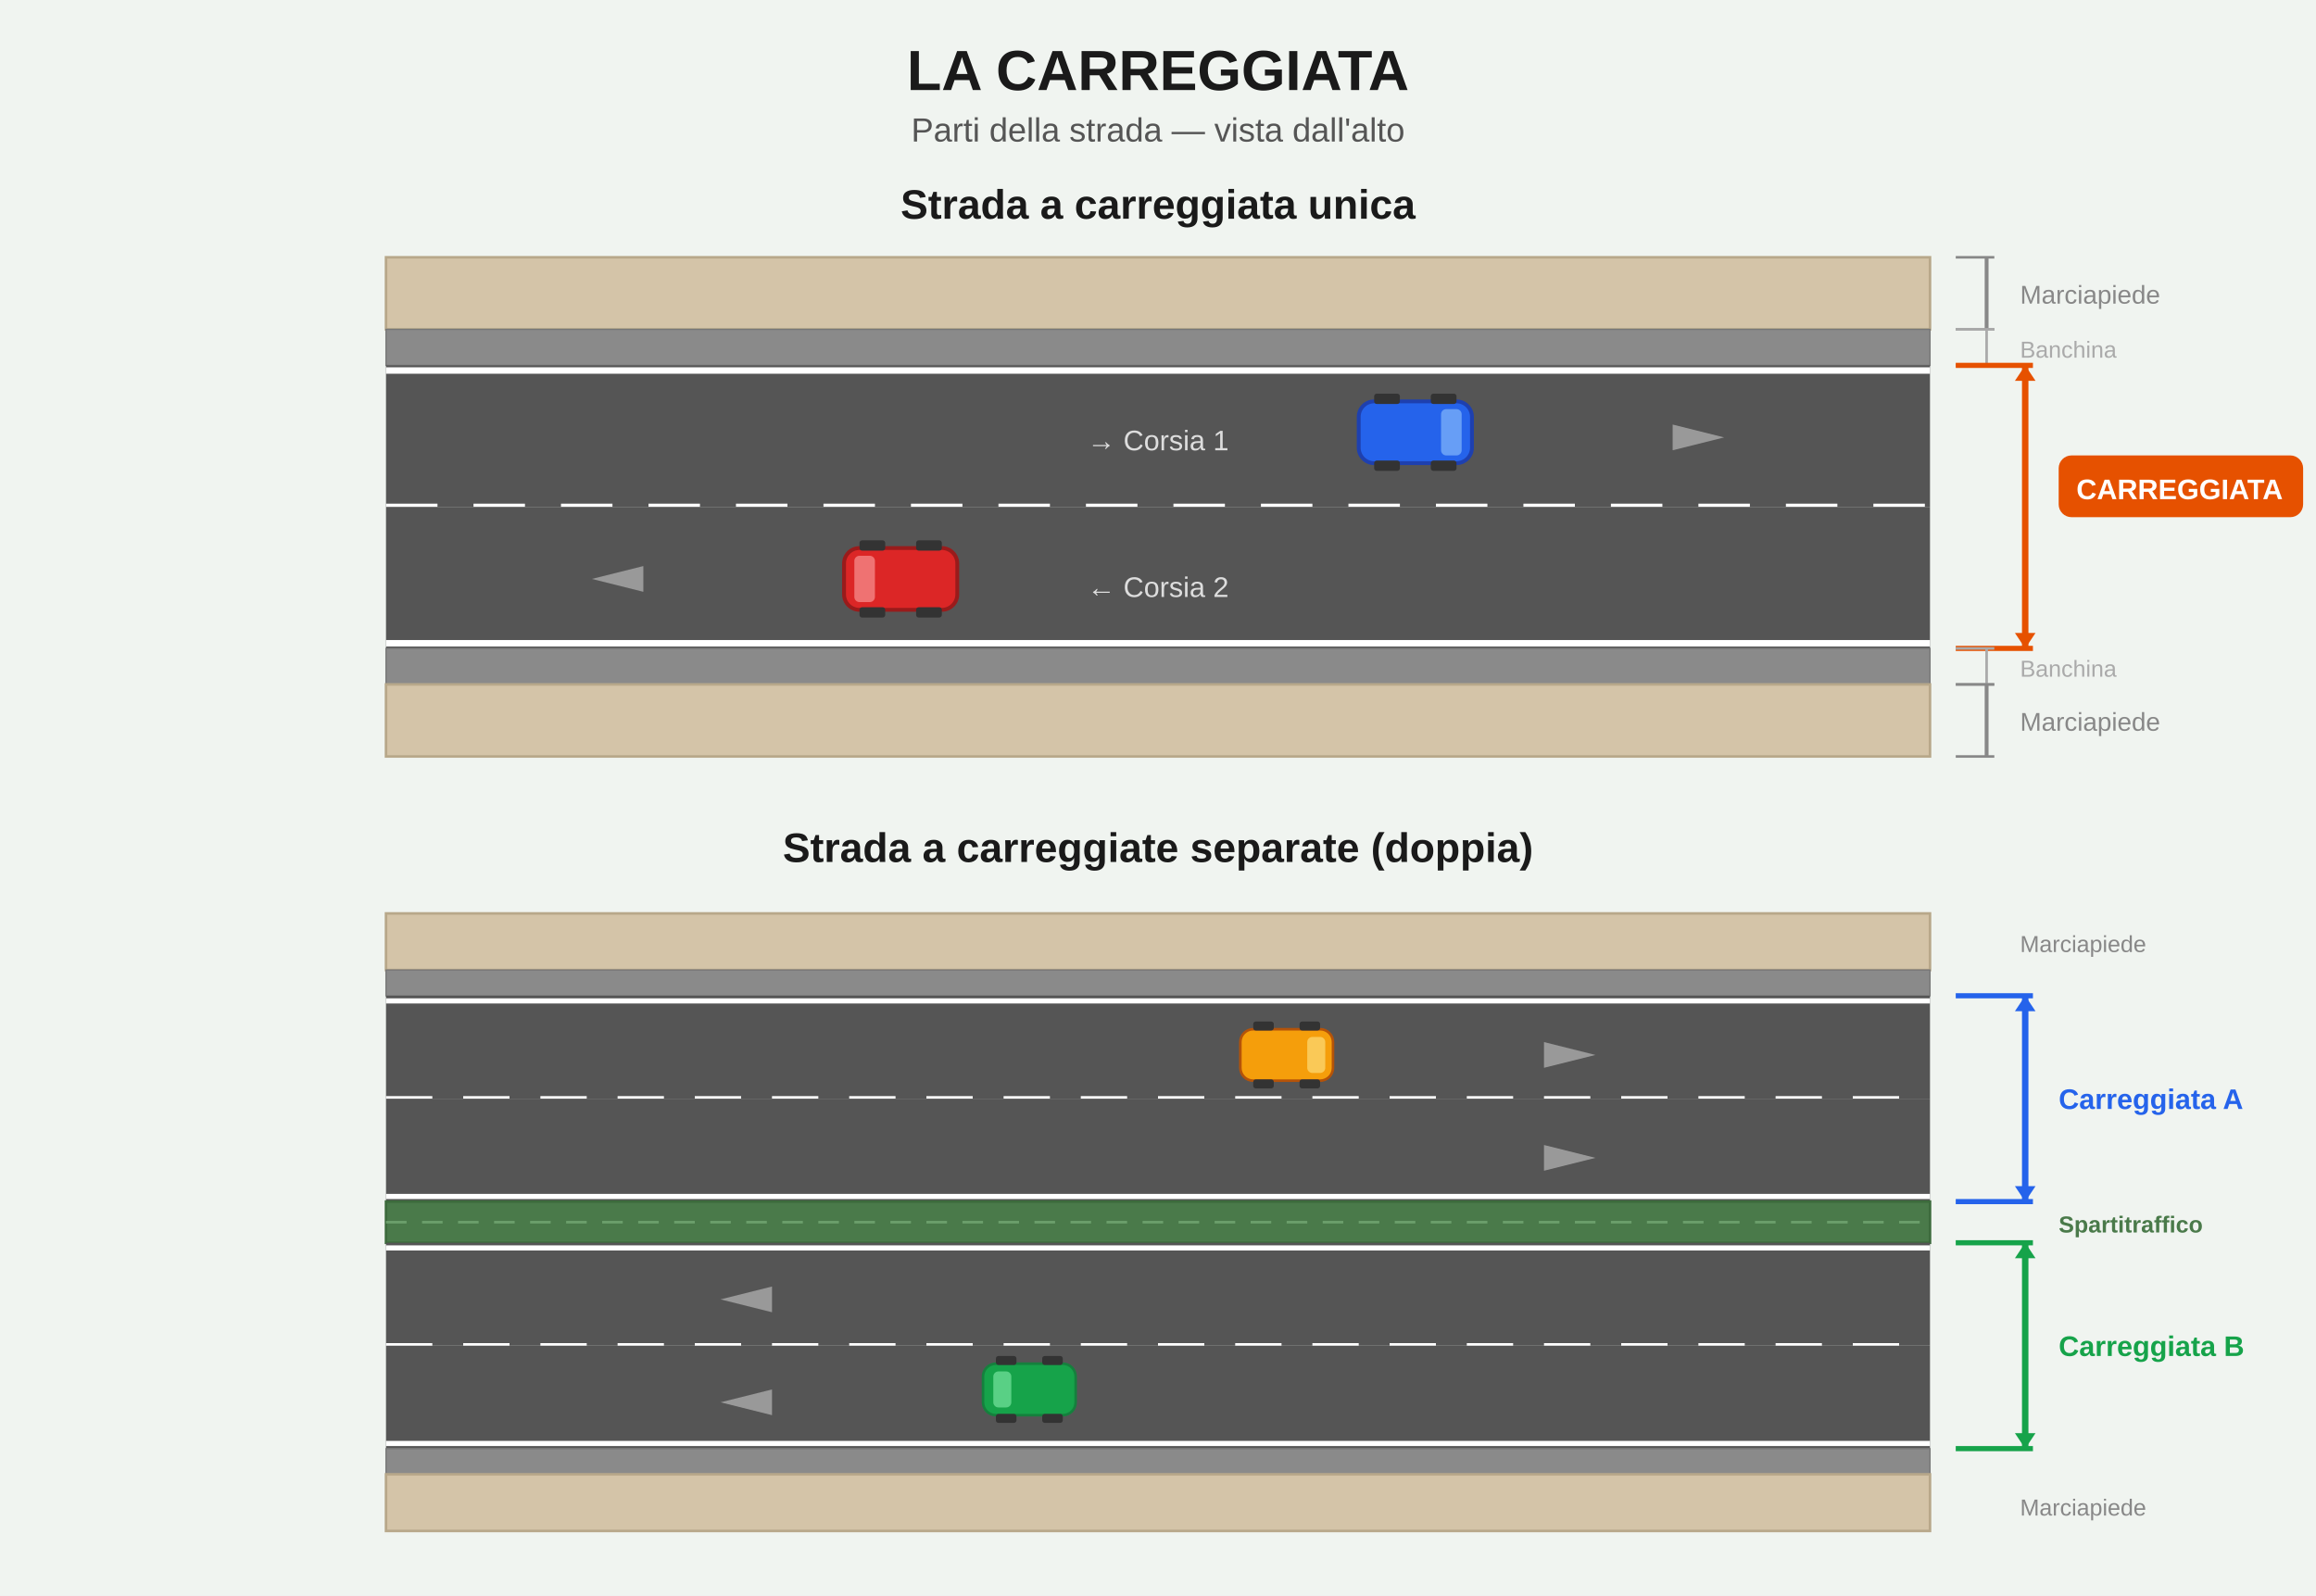
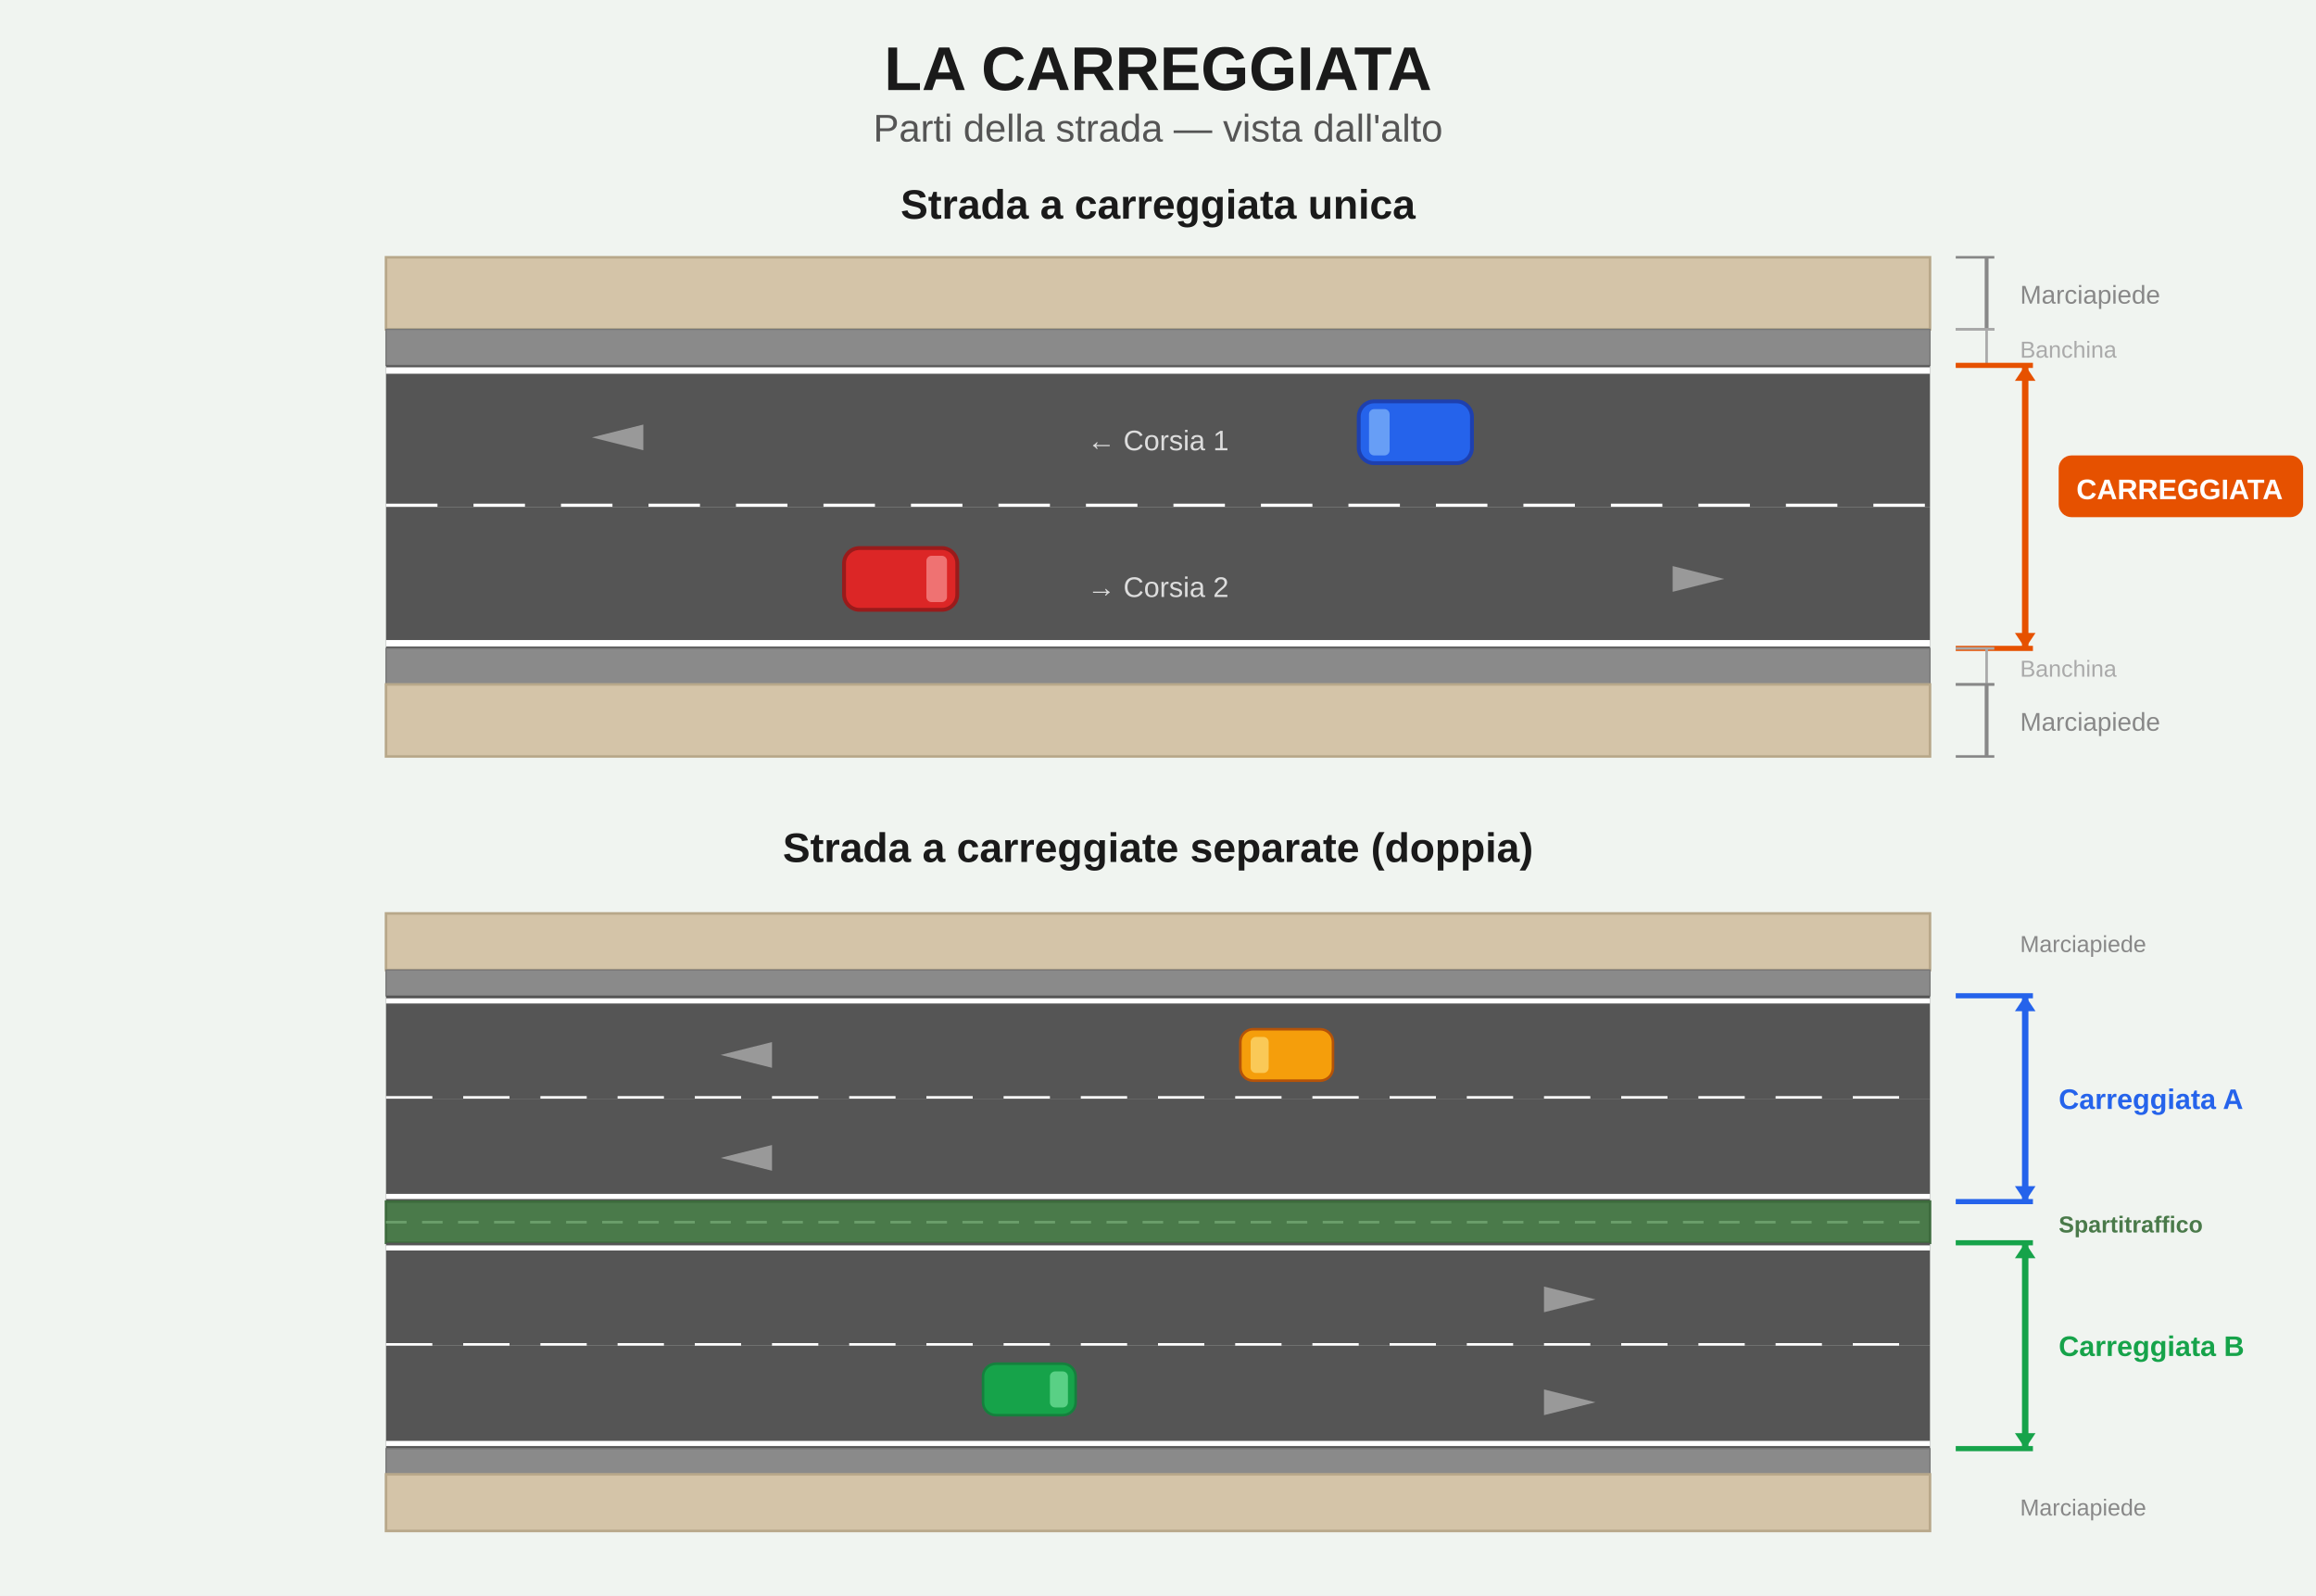
<svg xmlns="http://www.w3.org/2000/svg" viewBox="0 0 900 620" font-family="Arial, sans-serif">
  <rect width="900" height="620" fill="#f0f4f0" />
-   <text x="450" y="35" text-anchor="middle" fill="#1a1a1a" font-size="22" font-weight="bold">LA CARREGGIATA</text>
-   <text x="450" y="55" text-anchor="middle" fill="#555" font-size="13">Parti della strada — vista dall'alto</text>
+   <text x="450" y="35" text-anchor="middle" fill="#1a1a1a" font-size="24" font-weight="bold">LA CARREGGIATA</text>
+   <text x="450" y="55" text-anchor="middle" fill="#555" font-size="15">Parti della strada — vista dall'alto</text>
  <text x="450" y="85" text-anchor="middle" fill="#1a1a1a" font-size="16" font-weight="bold">Strada a carreggiata unica</text>
  <rect x="150" y="100" width="600" height="28" fill="#d4c4a8" stroke="#b8a88a" stroke-width="1" />
  <rect x="150" y="128" width="600" height="14" fill="#8a8a8a" stroke="#777" stroke-width="0.5" />
  <rect x="150" y="142" width="600" height="55" fill="#555" />
  <line x1="150" y1="144" x2="750" y2="144" stroke="#fff" stroke-width="2.5" />
  <line x1="150" y1="197" x2="750" y2="197" stroke="#fff" stroke-width="2.5" stroke-dasharray="20,14" />
  <rect x="150" y="197" width="600" height="55" fill="#555" />
  <line x1="150" y1="250" x2="750" y2="250" stroke="#fff" stroke-width="2.5" />
  <rect x="150" y="252" width="600" height="14" fill="#8a8a8a" stroke="#777" stroke-width="0.5" />
  <rect x="150" y="266" width="600" height="28" fill="#d4c4a8" stroke="#b8a88a" stroke-width="1" />
  <g opacity="0.4">
-     <polygon points="650,165 670,170 650,175" fill="#fff" />
-     <polygon points="250,220 230,225 250,230" fill="#fff" />
+     <polygon points="250,165 230,170 250,175" fill="#fff" />
+     <polygon points="650,220 670,225 650,230" fill="#fff" />
  </g>
  <g transform="translate(550, 168)">
    <rect x="-22" y="-12" width="44" height="24" rx="6" fill="#2563eb" stroke="#1e40af" stroke-width="1.5" />
-     <rect x="10" y="-9" width="8" height="18" rx="2" fill="#93c5fd" opacity="0.6" />
-     <rect x="-16" y="-15" width="10" height="4" rx="1" fill="#333" />
-     <rect x="-16" y="11" width="10" height="4" rx="1" fill="#333" />
-     <rect x="6" y="-15" width="10" height="4" rx="1" fill="#333" />
-     <rect x="6" y="11" width="10" height="4" rx="1" fill="#333" />
+     <rect x="-18" y="-9" width="8" height="18" rx="2" fill="#93c5fd" opacity="0.6" />
  </g>
  <g transform="translate(350, 225)">
    <rect x="-22" y="-12" width="44" height="24" rx="6" fill="#dc2626" stroke="#991b1b" stroke-width="1.5" />
-     <rect x="-18" y="-9" width="8" height="18" rx="2" fill="#fca5a5" opacity="0.6" />
-     <rect x="-16" y="-15" width="10" height="4" rx="1" fill="#333" />
-     <rect x="-16" y="11" width="10" height="4" rx="1" fill="#333" />
-     <rect x="6" y="-15" width="10" height="4" rx="1" fill="#333" />
-     <rect x="6" y="11" width="10" height="4" rx="1" fill="#333" />
+     <rect x="10" y="-9" width="8" height="18" rx="2" fill="#fca5a5" opacity="0.6" />
  </g>
  <line x1="760" y1="100" x2="775" y2="100" stroke="#888" stroke-width="1" />
  <line x1="760" y1="128" x2="775" y2="128" stroke="#888" stroke-width="1" />
  <line x1="772" y1="100" x2="772" y2="128" stroke="#888" stroke-width="1.5" />
  <text x="785" y="118" fill="#888" font-size="10">Marciapiede</text>
  <line x1="760" y1="128" x2="775" y2="128" stroke="#aaa" stroke-width="1" />
  <line x1="760" y1="142" x2="775" y2="142" stroke="#aaa" stroke-width="1" />
  <line x1="772" y1="128" x2="772" y2="142" stroke="#aaa" stroke-width="1" />
  <text x="785" y="139" fill="#aaa" font-size="9">Banchina</text>
  <line x1="760" y1="142" x2="790" y2="142" stroke="#e65100" stroke-width="2" />
  <line x1="760" y1="252" x2="790" y2="252" stroke="#e65100" stroke-width="2" />
  <line x1="787" y1="142" x2="787" y2="252" stroke="#e65100" stroke-width="2.5" />
  <polygon points="783,148 787,142 791,148" fill="#e65100" />
  <polygon points="783,246 787,252 791,246" fill="#e65100" />
  <rect x="800" y="177" width="95" height="24" rx="5" fill="#e65100" />
  <text x="847" y="194" text-anchor="middle" fill="#fff" font-size="11" font-weight="bold">CARREGGIATA</text>
  <line x1="760" y1="252" x2="775" y2="252" stroke="#aaa" stroke-width="1" />
  <line x1="760" y1="266" x2="775" y2="266" stroke="#aaa" stroke-width="1" />
  <line x1="772" y1="252" x2="772" y2="266" stroke="#aaa" stroke-width="1" />
  <text x="785" y="263" fill="#aaa" font-size="9">Banchina</text>
  <line x1="760" y1="266" x2="775" y2="266" stroke="#888" stroke-width="1" />
  <line x1="760" y1="294" x2="775" y2="294" stroke="#888" stroke-width="1" />
  <line x1="772" y1="266" x2="772" y2="294" stroke="#888" stroke-width="1.5" />
  <text x="785" y="284" fill="#888" font-size="10">Marciapiede</text>
-   <text x="450" y="175" text-anchor="middle" fill="#ddd" font-size="11">→ Corsia 1</text>
-   <text x="450" y="232" text-anchor="middle" fill="#ddd" font-size="11">← Corsia 2</text>
+   <text x="450" y="175" text-anchor="middle" fill="#ddd" font-size="11">← Corsia 1</text>
+   <text x="450" y="232" text-anchor="middle" fill="#ddd" font-size="11">→ Corsia 2</text>
  <text x="450" y="335" text-anchor="middle" fill="#1a1a1a" font-size="16" font-weight="bold">Strada a carreggiate separate (doppia)</text>
  <rect x="150" y="355" width="600" height="22" fill="#d4c4a8" stroke="#b8a88a" stroke-width="1" />
  <rect x="150" y="377" width="600" height="10" fill="#8a8a8a" stroke="#777" stroke-width="0.5" />
  <rect x="150" y="387" width="600" height="40" fill="#555" />
  <line x1="150" y1="389" x2="750" y2="389" stroke="#fff" stroke-width="2" />
  <line x1="150" y1="427" x2="750" y2="427" stroke="#fff" stroke-width="2" stroke-dasharray="18,12" />
  <rect x="150" y="427" width="600" height="40" fill="#555" />
  <line x1="150" y1="465" x2="750" y2="465" stroke="#fff" stroke-width="2" />
  <rect x="150" y="467" width="600" height="16" fill="#4a7a4a" stroke="#3d6b3d" stroke-width="1" />
  <line x1="150" y1="475" x2="750" y2="475" stroke="#6b9f6b" stroke-width="1" stroke-dasharray="8,6" />
  <rect x="150" y="483" width="600" height="40" fill="#555" />
  <line x1="150" y1="485" x2="750" y2="485" stroke="#fff" stroke-width="2" />
  <line x1="150" y1="523" x2="750" y2="523" stroke="#fff" stroke-width="2" stroke-dasharray="18,12" />
  <rect x="150" y="523" width="600" height="40" fill="#555" />
  <line x1="150" y1="561" x2="750" y2="561" stroke="#fff" stroke-width="2" />
  <rect x="150" y="563" width="600" height="10" fill="#8a8a8a" stroke="#777" stroke-width="0.5" />
  <rect x="150" y="573" width="600" height="22" fill="#d4c4a8" stroke="#b8a88a" stroke-width="1" />
  <g opacity="0.4">
-     <polygon points="600,405 620,410 600,415" fill="#fff" />
-     <polygon points="600,445 620,450 600,455" fill="#fff" />
-     <polygon points="300,500 280,505 300,510" fill="#fff" />
-     <polygon points="300,540 280,545 300,550" fill="#fff" />
+     <polygon points="300,405 280,410 300,415" fill="#fff" />
+     <polygon points="300,445 280,450 300,455" fill="#fff" />
+     <polygon points="600,500 620,505 600,510" fill="#fff" />
+     <polygon points="600,540 620,545 600,550" fill="#fff" />
  </g>
  <g transform="translate(500, 410)">
    <rect x="-18" y="-10" width="36" height="20" rx="5" fill="#f59e0b" stroke="#b45309" stroke-width="1" />
-     <rect x="8" y="-7" width="7" height="14" rx="2" fill="#fde68a" opacity="0.6" />
-     <rect x="-13" y="-13" width="8" height="3.5" rx="1" fill="#333" />
-     <rect x="-13" y="9.5" width="8" height="3.5" rx="1" fill="#333" />
-     <rect x="5" y="-13" width="8" height="3.5" rx="1" fill="#333" />
-     <rect x="5" y="9.5" width="8" height="3.5" rx="1" fill="#333" />
+     <rect x="-14" y="-7" width="7" height="14" rx="2" fill="#fde68a" opacity="0.6" />
  </g>
  <g transform="translate(400, 540)">
    <rect x="-18" y="-10" width="36" height="20" rx="5" fill="#16a34a" stroke="#15803d" stroke-width="1" />
-     <rect x="-14" y="-7" width="7" height="14" rx="2" fill="#86efac" opacity="0.6" />
-     <rect x="-13" y="-13" width="8" height="3.5" rx="1" fill="#333" />
-     <rect x="-13" y="9.5" width="8" height="3.5" rx="1" fill="#333" />
-     <rect x="5" y="-13" width="8" height="3.5" rx="1" fill="#333" />
-     <rect x="5" y="9.5" width="8" height="3.5" rx="1" fill="#333" />
+     <rect x="8" y="-7" width="7" height="14" rx="2" fill="#86efac" opacity="0.6" />
  </g>
  <text x="785" y="370" fill="#888" font-size="9">Marciapiede</text>
  <line x1="760" y1="387" x2="790" y2="387" stroke="#2563eb" stroke-width="2" />
  <line x1="760" y1="467" x2="790" y2="467" stroke="#2563eb" stroke-width="2" />
  <line x1="787" y1="387" x2="787" y2="467" stroke="#2563eb" stroke-width="2.5" />
  <polygon points="783,393 787,387 791,393" fill="#2563eb" />
  <polygon points="783,461 787,467 791,461" fill="#2563eb" />
  <text x="800" y="431" fill="#2563eb" font-size="11" font-weight="bold">Carreggiata A</text>
  <text x="800" y="479" fill="#4a7a4a" font-size="9" font-weight="bold">Spartitraffico</text>
  <line x1="760" y1="483" x2="790" y2="483" stroke="#16a34a" stroke-width="2" />
  <line x1="760" y1="563" x2="790" y2="563" stroke="#16a34a" stroke-width="2" />
  <line x1="787" y1="483" x2="787" y2="563" stroke="#16a34a" stroke-width="2.5" />
  <polygon points="783,489 787,483 791,489" fill="#16a34a" />
  <polygon points="783,557 787,563 791,557" fill="#16a34a" />
  <text x="800" y="527" fill="#16a34a" font-size="11" font-weight="bold">Carreggiata B</text>
  <text x="785" y="589" fill="#888" font-size="9">Marciapiede</text>
</svg>
